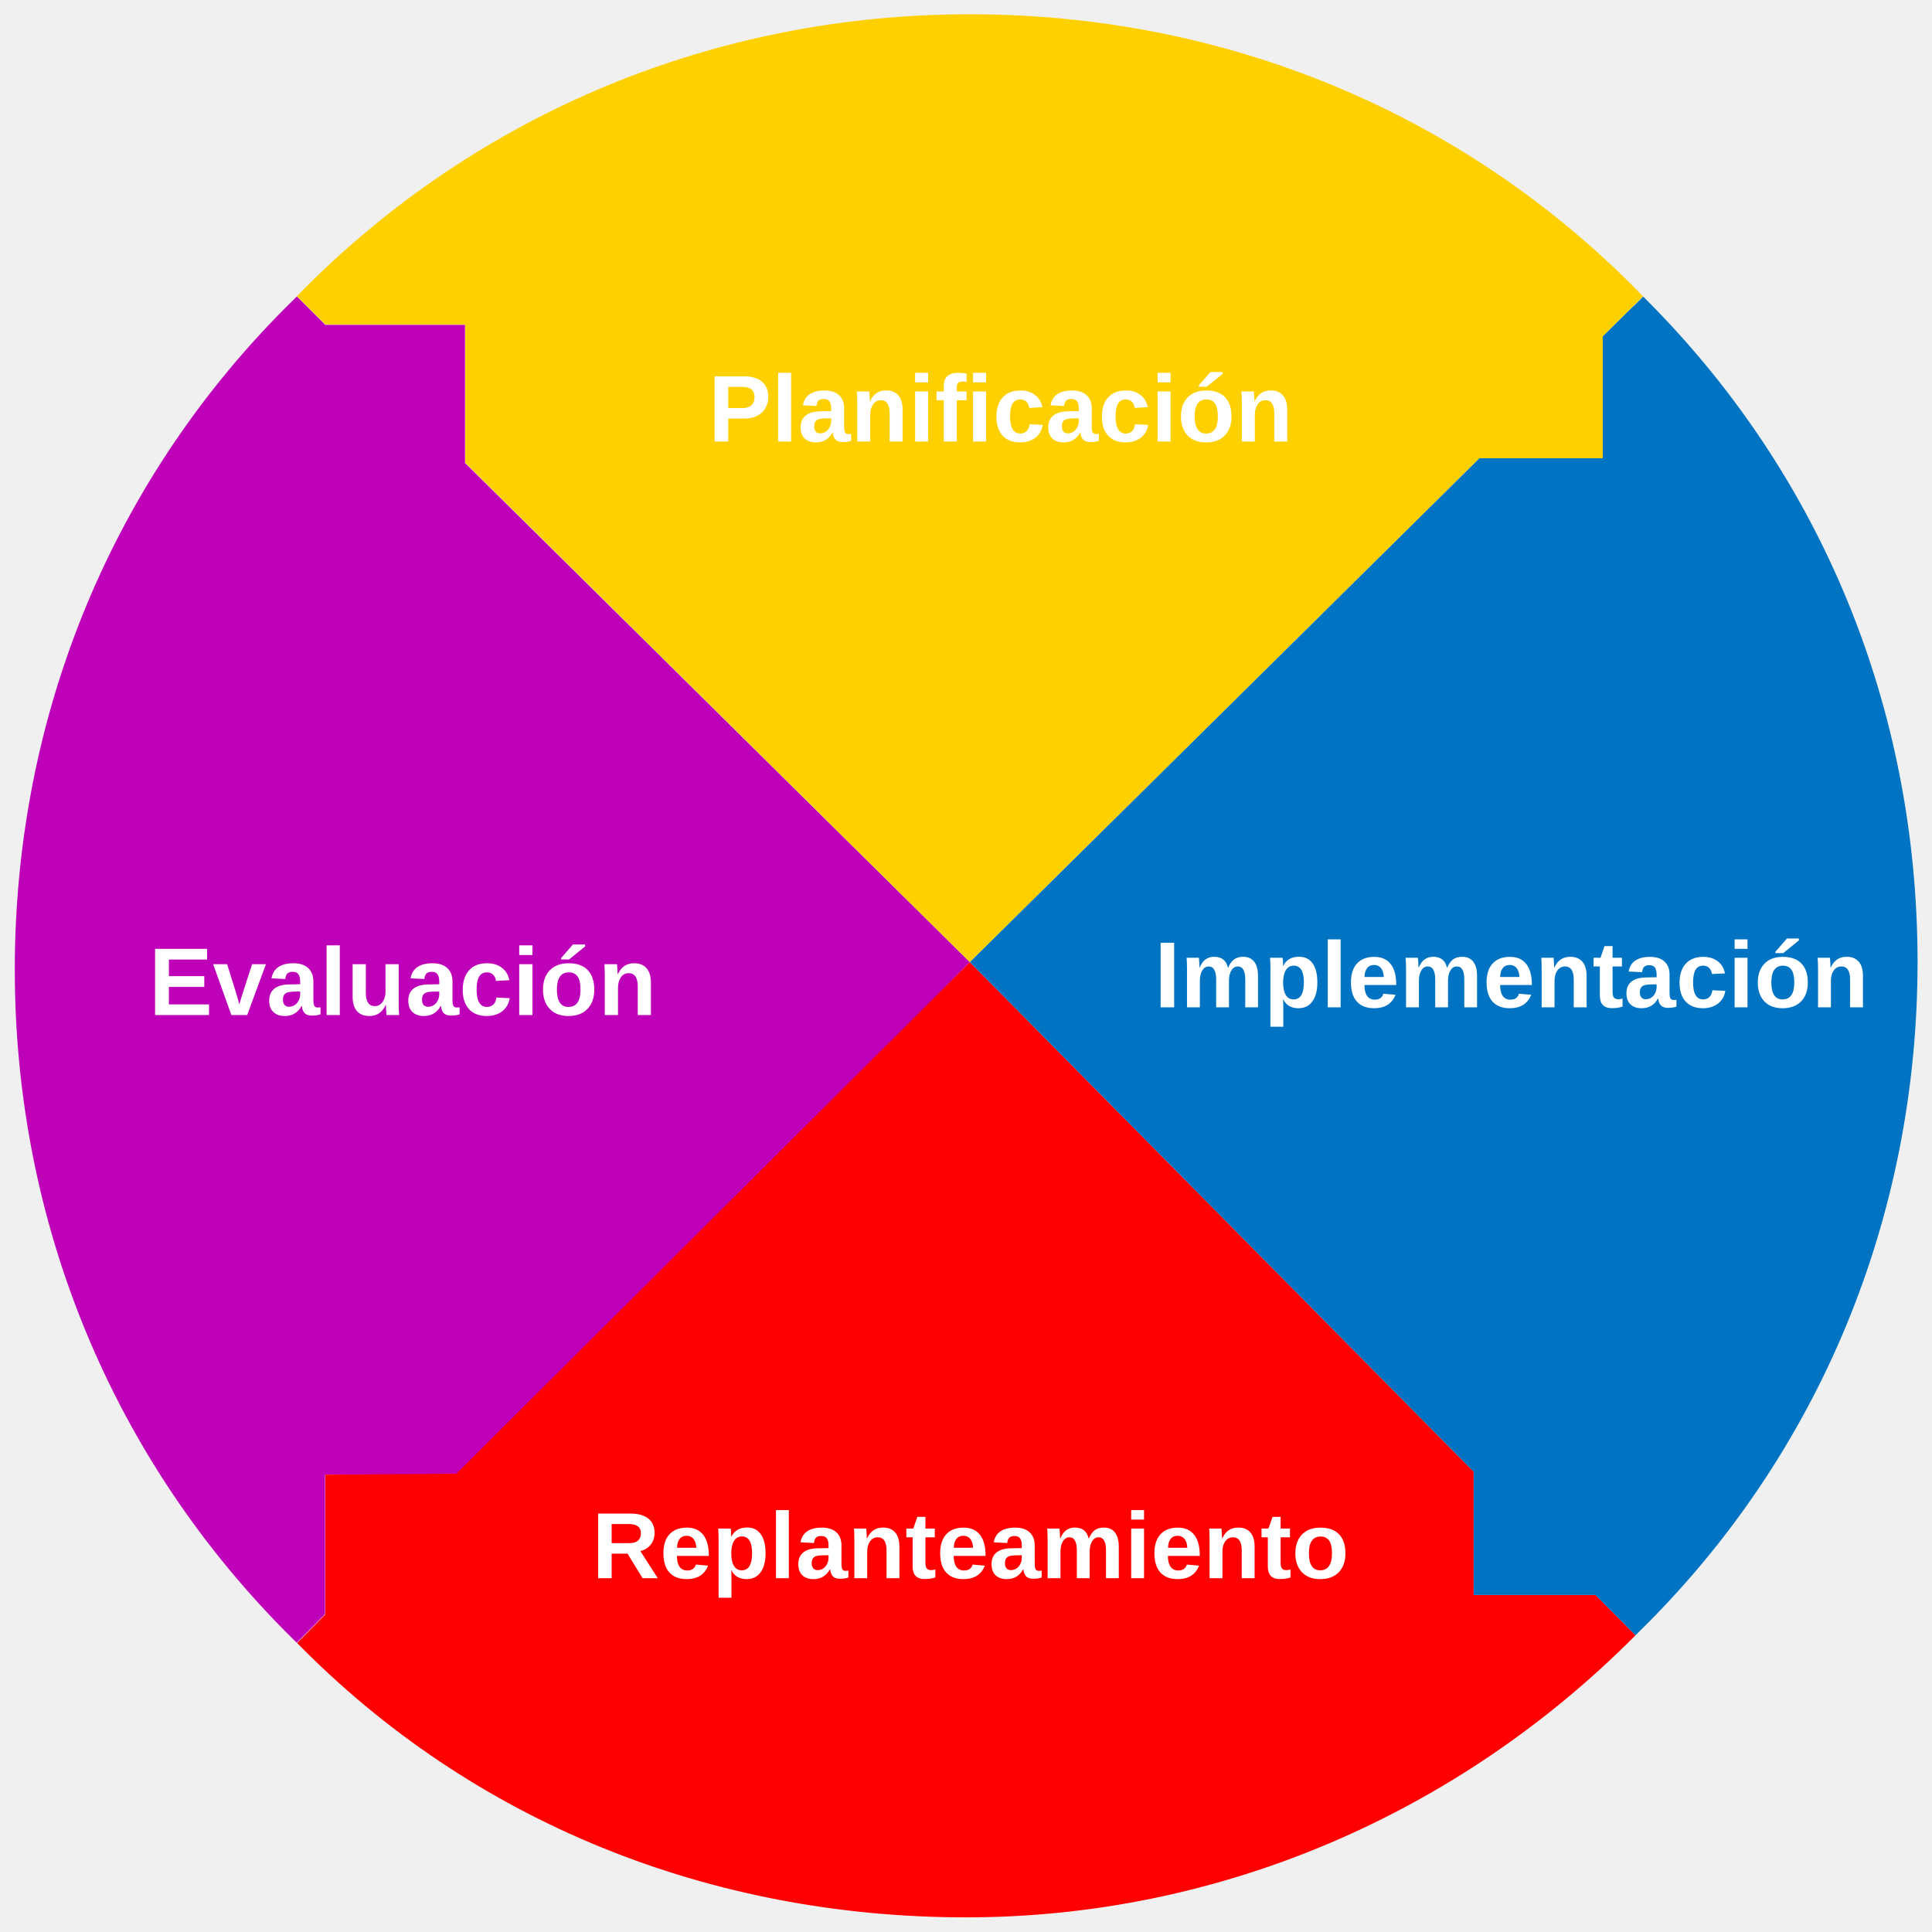
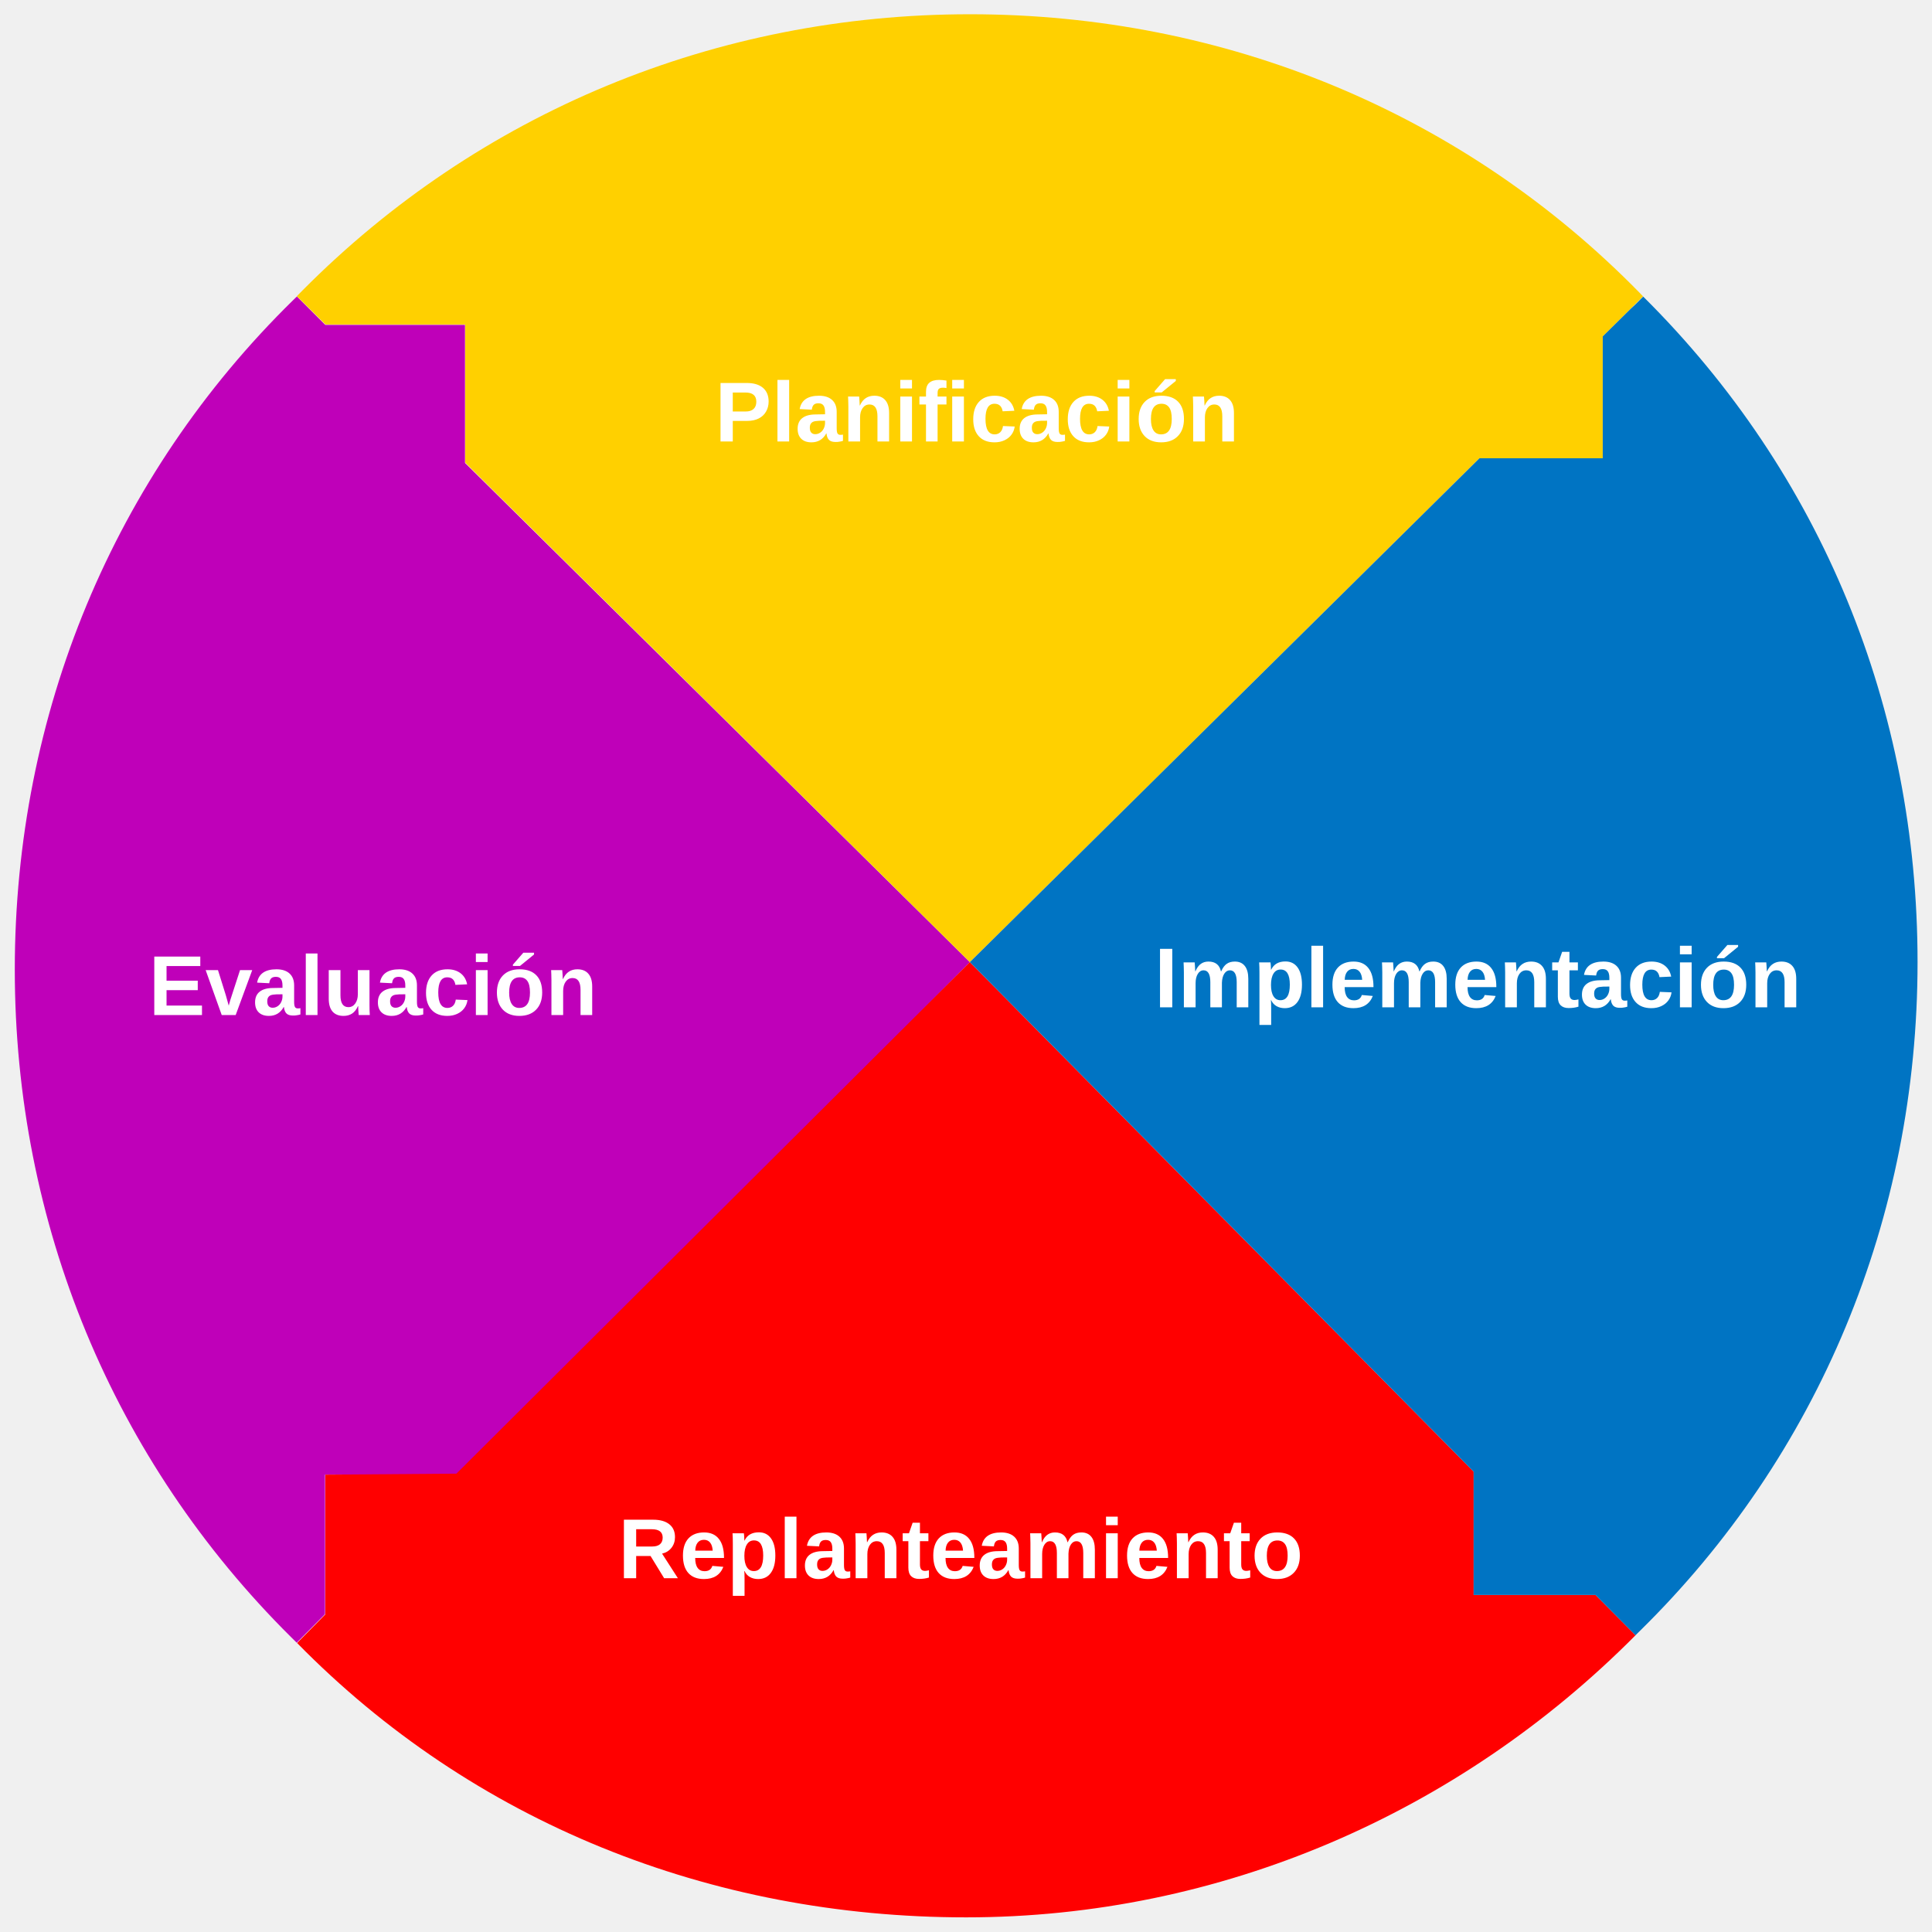
<svg xmlns="http://www.w3.org/2000/svg" data-name="Capa 1" viewBox="0 0 500 500" id="svg" version="1.1">
  <defs id="defs4">
    <style id="style2">
			.cls-1{fill:#bf00b9;}
			.cls-2{
-         font-size: 15px;
-         fill: #fff;
+         font-size: 22px;
+         fill: #ffffff;
        font-family: "Montserrat", Arial, sans-serif;
-         font-weight:700;}
+         font-weight:700;
+         }
			.cls-3{letter-spacing:-0.01em;}
			.cls-4{letter-spacing:-0.02em;}
			.cls-5{fill:#ffd000;}
			.cls-6{fill:red;}
			.cls-7{letter-spacing:-0.01em;}
			.cls-8{fill:#0074c3;}


            #svg {
              display: inline-block;
              vertical-align: middle;
              fill: #ffd000;
            }
            
            #svg .cls-1 {
              animation: violet 4s linear infinite;
              animation-delay: 0s;
            }

            #svg .cls-5 {
              animation: yellow 4s linear infinite;
              animation-delay: 1s;
            }

            #svg .cls-8 {  
              animation: blue 4s linear infinite  ;
              animation-delay: 2s  ;
            }
    
            #svg .cls-6   {  
              animation: red 4s linear infinite  ;
              animation-delay: 3s  ;
            }
            
            @keyframes violet {
              0% {
               fill: #bf00b9;
              }
              10% {
                fill: #f463f0;
              }
              20% {
                fill:  #bf00b9;
              }
              100% {
                fill: #bf00b9; 
              }
            }

            @keyframes yellow {
              0% {
                fill: #ffd000;
              }
              10% {
                fill: #ffec99;
              }
              20% {
                fill: #ffd000;
              }
              100% {
               fill: #ffd000;
              }
            }

            @keyframes blue {
 	        0% {
	          fill: #0074c3;
	        }
	10% {
	  fill: #89c5ee
	}
	20% {
	  fill: #0074c3;
	}
	100% {
	  fill: #0074c3;
	}
}

@keyframes red {
	0% {
	 fill: #ff0000;
	}
	10% {
	  fill: #ff7575;
	}
	20% {
	  fill: #ff0000;
	}
	100% {
	  fill: #ff0000;
	}
}


@keyframes pweek {
  0% {
    fill: #ffd000;
  }
  25% {
    fill: #0074c3;
  }
  50% {
    fill: #ff0000;
  }
  75% {
    fill: #bf00b9;
  }
  100% {
    fill: #ffd000;
  }
}



		</style>
  </defs>
  <path class="cls-1" d="M251,249,120.34,119.81V84.08H84.19l-7-7-.34-.35-.36.34h0l-.66.64h0c-46.41,45.5-72,107-72,173.23,0,65.7,25.39,127,71.5,172.75h0l1.11,1.1,0,0h0l.35.35,7.34-7.42V381.64h35.73Z" id="path8" />
-   <text class="cls-2" id="text10" x="38.461" y="262.694" style="font-weight:700;font-size:24.913px;font-family:Montserrat, Arial, sans-serif;fill:#ffffff;stroke-width:1.465">Evaluación</text>
+   <text class="cls-2" id="text10" x="38.461" y="262.694">Evaluación</text>
  <path class="cls-5" d="M251,249,382.89,118.6h31.9V87.06l10.09-10,.35-.35-.34-.36h0l-.64-.66h0c-45.5-46.41-107-72-173.23-72-65.7,0-127,25.39-172.76,71.5h0l-1.09,1.11,0,0h0l-.35.35,7.42,7.34h36.15v35.73Z" id="path12" />
-   <text class="cls-2" id="text14" x="183.296" y="114.259" style="font-weight:700;font-size:24.538px;font-family:Montserrat, Arial, sans-serif;fill:#ffffff;stroke-width:1.443">Planificación</text>
+   <text class="cls-2" id="text14" x="37%" y="114.259">Planificación</text>
  <path class="cls-6" d="M412.92,412.77H381.38V380.86L251,249,118.12,381.38l-33.92.26v36.15l-7,7.1-.31.32h0c45.51,46.41,106.9,71,173.15,71,65.7,0,127.45-26.89,173.23-73l-1.6-1.62Z" id="path16" />
-   <text class="cls-2" id="text18" x="153.17" y="408.44" style="font-weight:700;font-size:24.323px;font-family:Montserrat, Arial, sans-serif;fill:#ffffff;stroke-width:1.431">Replanteamiento</text>
+   <text class="cls-2" id="text18" x="32%" y="408.44" text-anchor="start">Replanteamiento</text>
  <path class="cls-8" d="M421.94,80l-7.15,7.06V118.6h-31.9L251,249,381.37,380.86v31.91h31.54l10,10.08.35.36.35-.35h0l.65-.64h0c46.41-45.51,72-107,72-173.23,0-65.71-24.86-126.46-71-172.23h0l-2,2Z" id="path20" />
-   <text class="cls-2" id="text22" x="298.742" y="260.695" style="font-weight:700;font-size:24.288px;font-family:Montserrat, Arial, sans-serif;fill:#ffffff;stroke-width:1.429">Implementación</text>
+   <text class="cls-2" id="text22" x="298.742" y="260.695">Implementación</text>
</svg>
